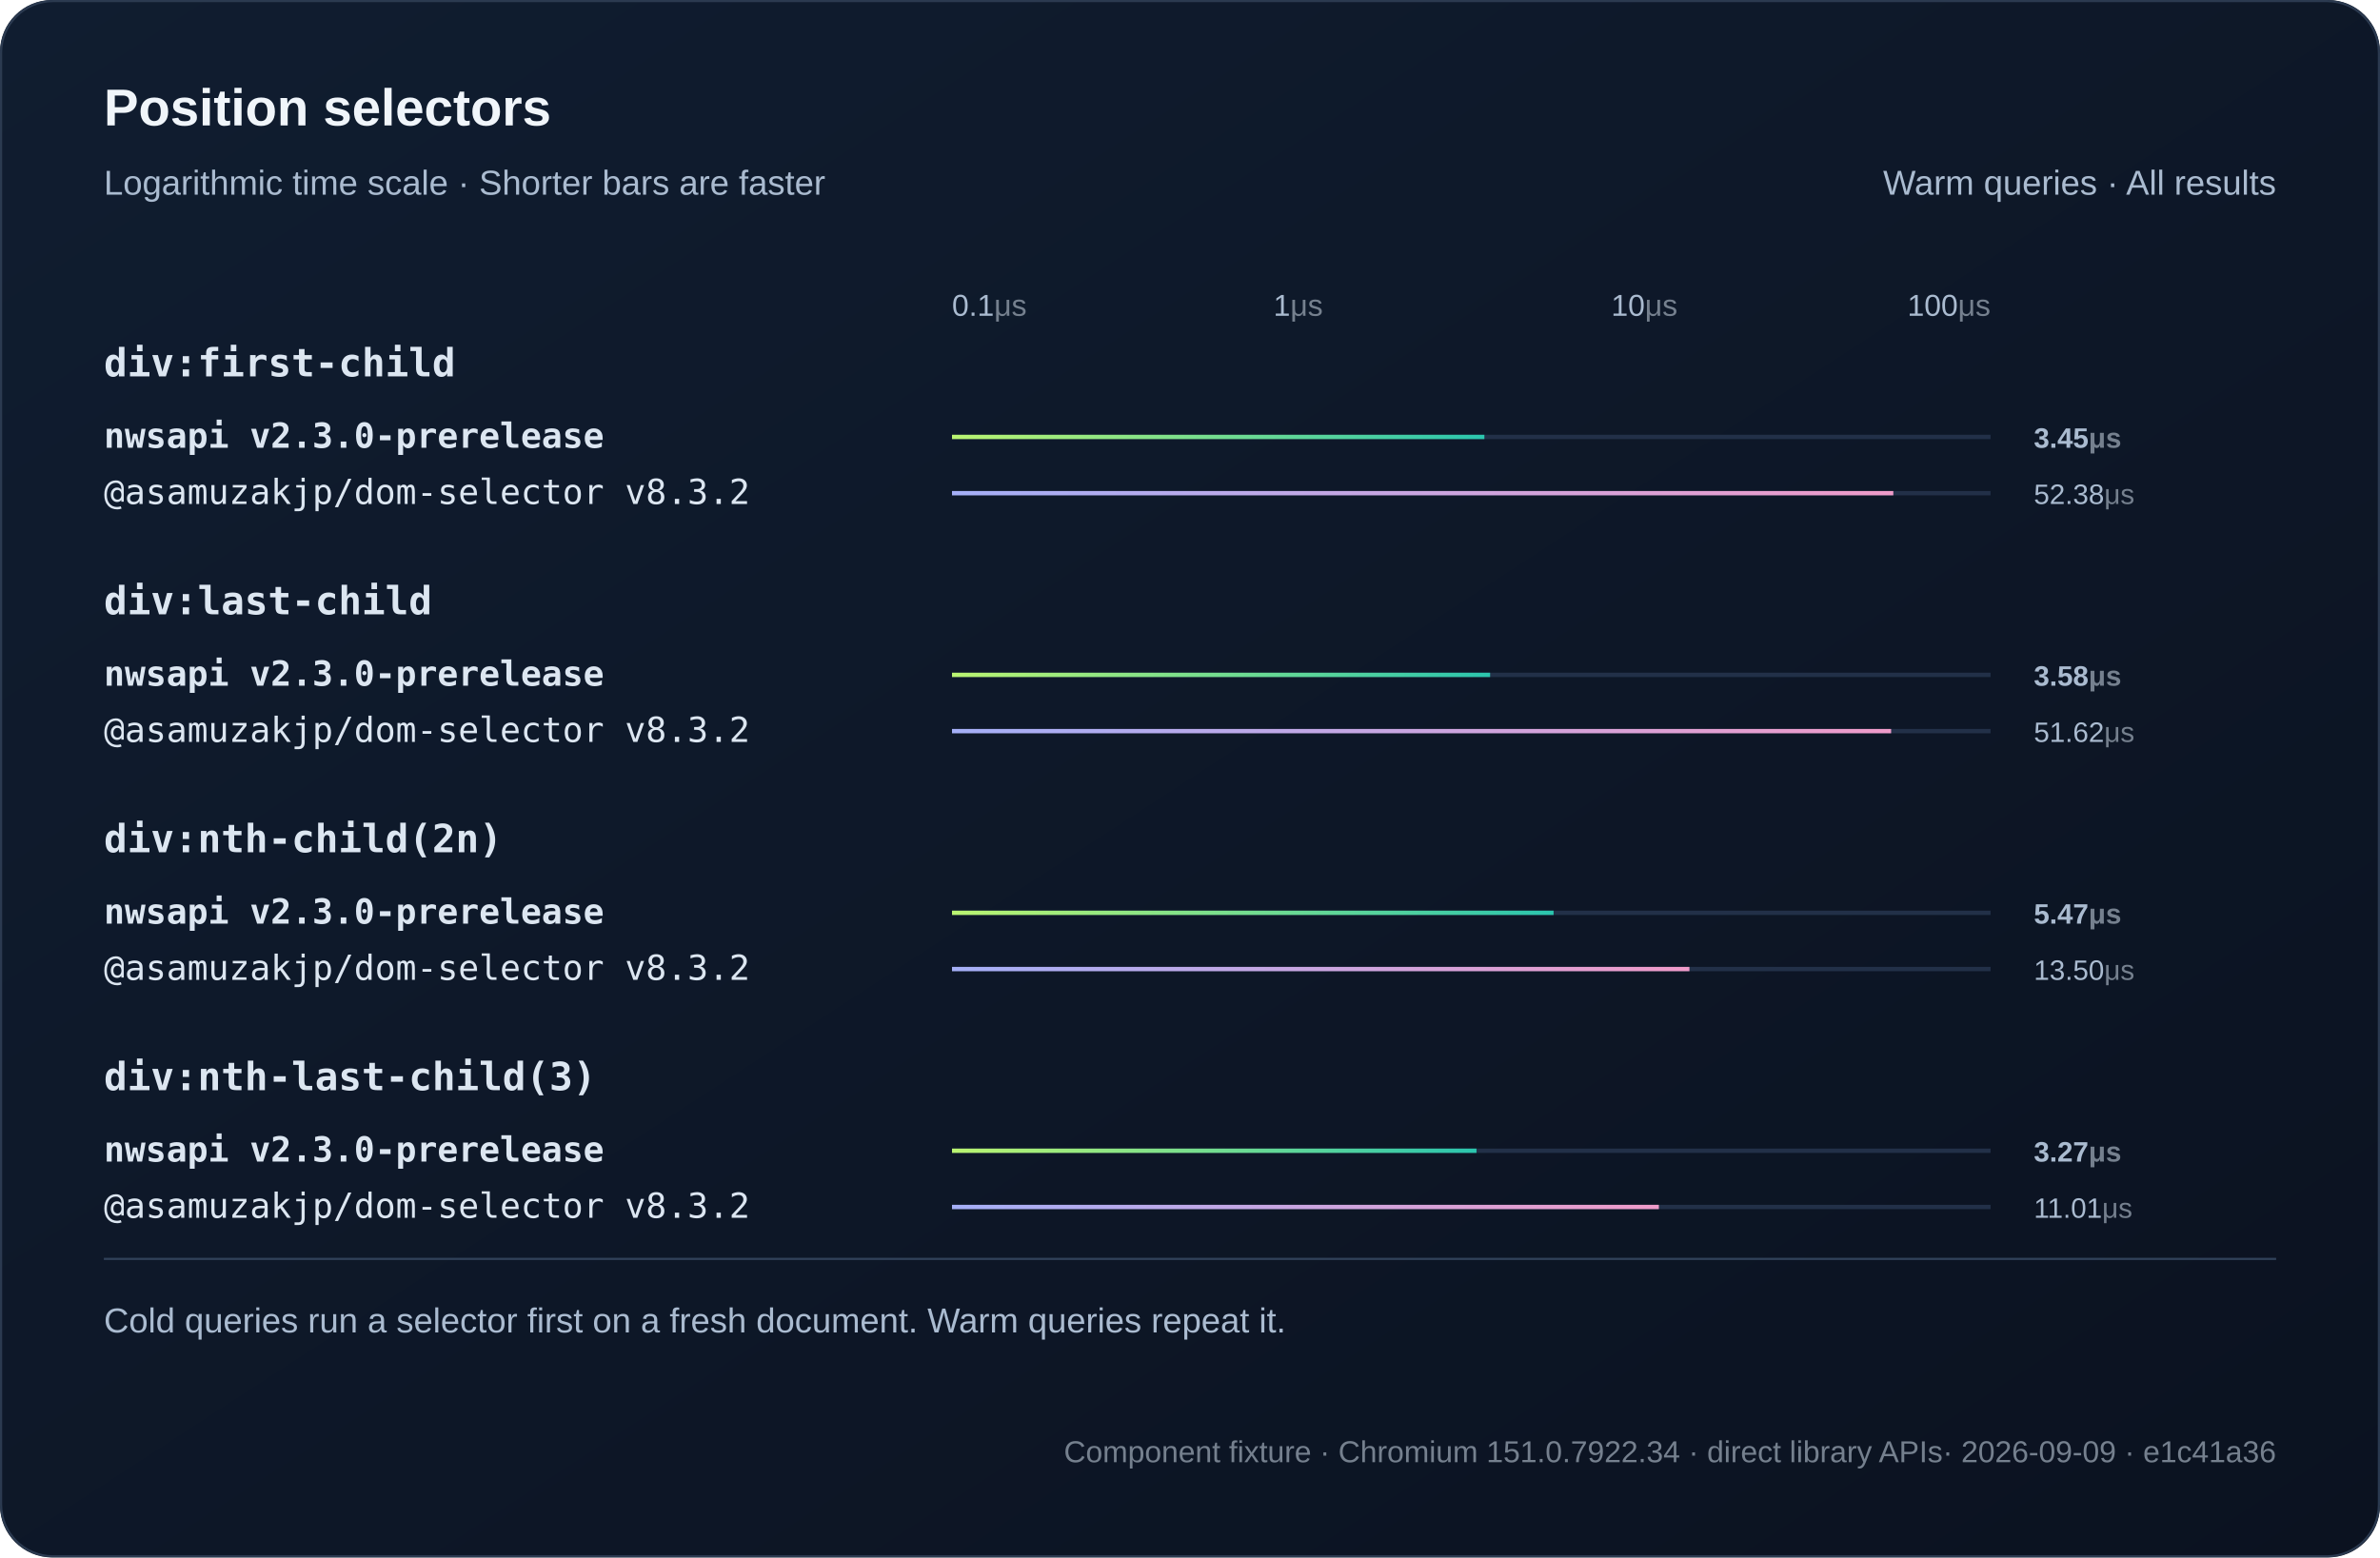
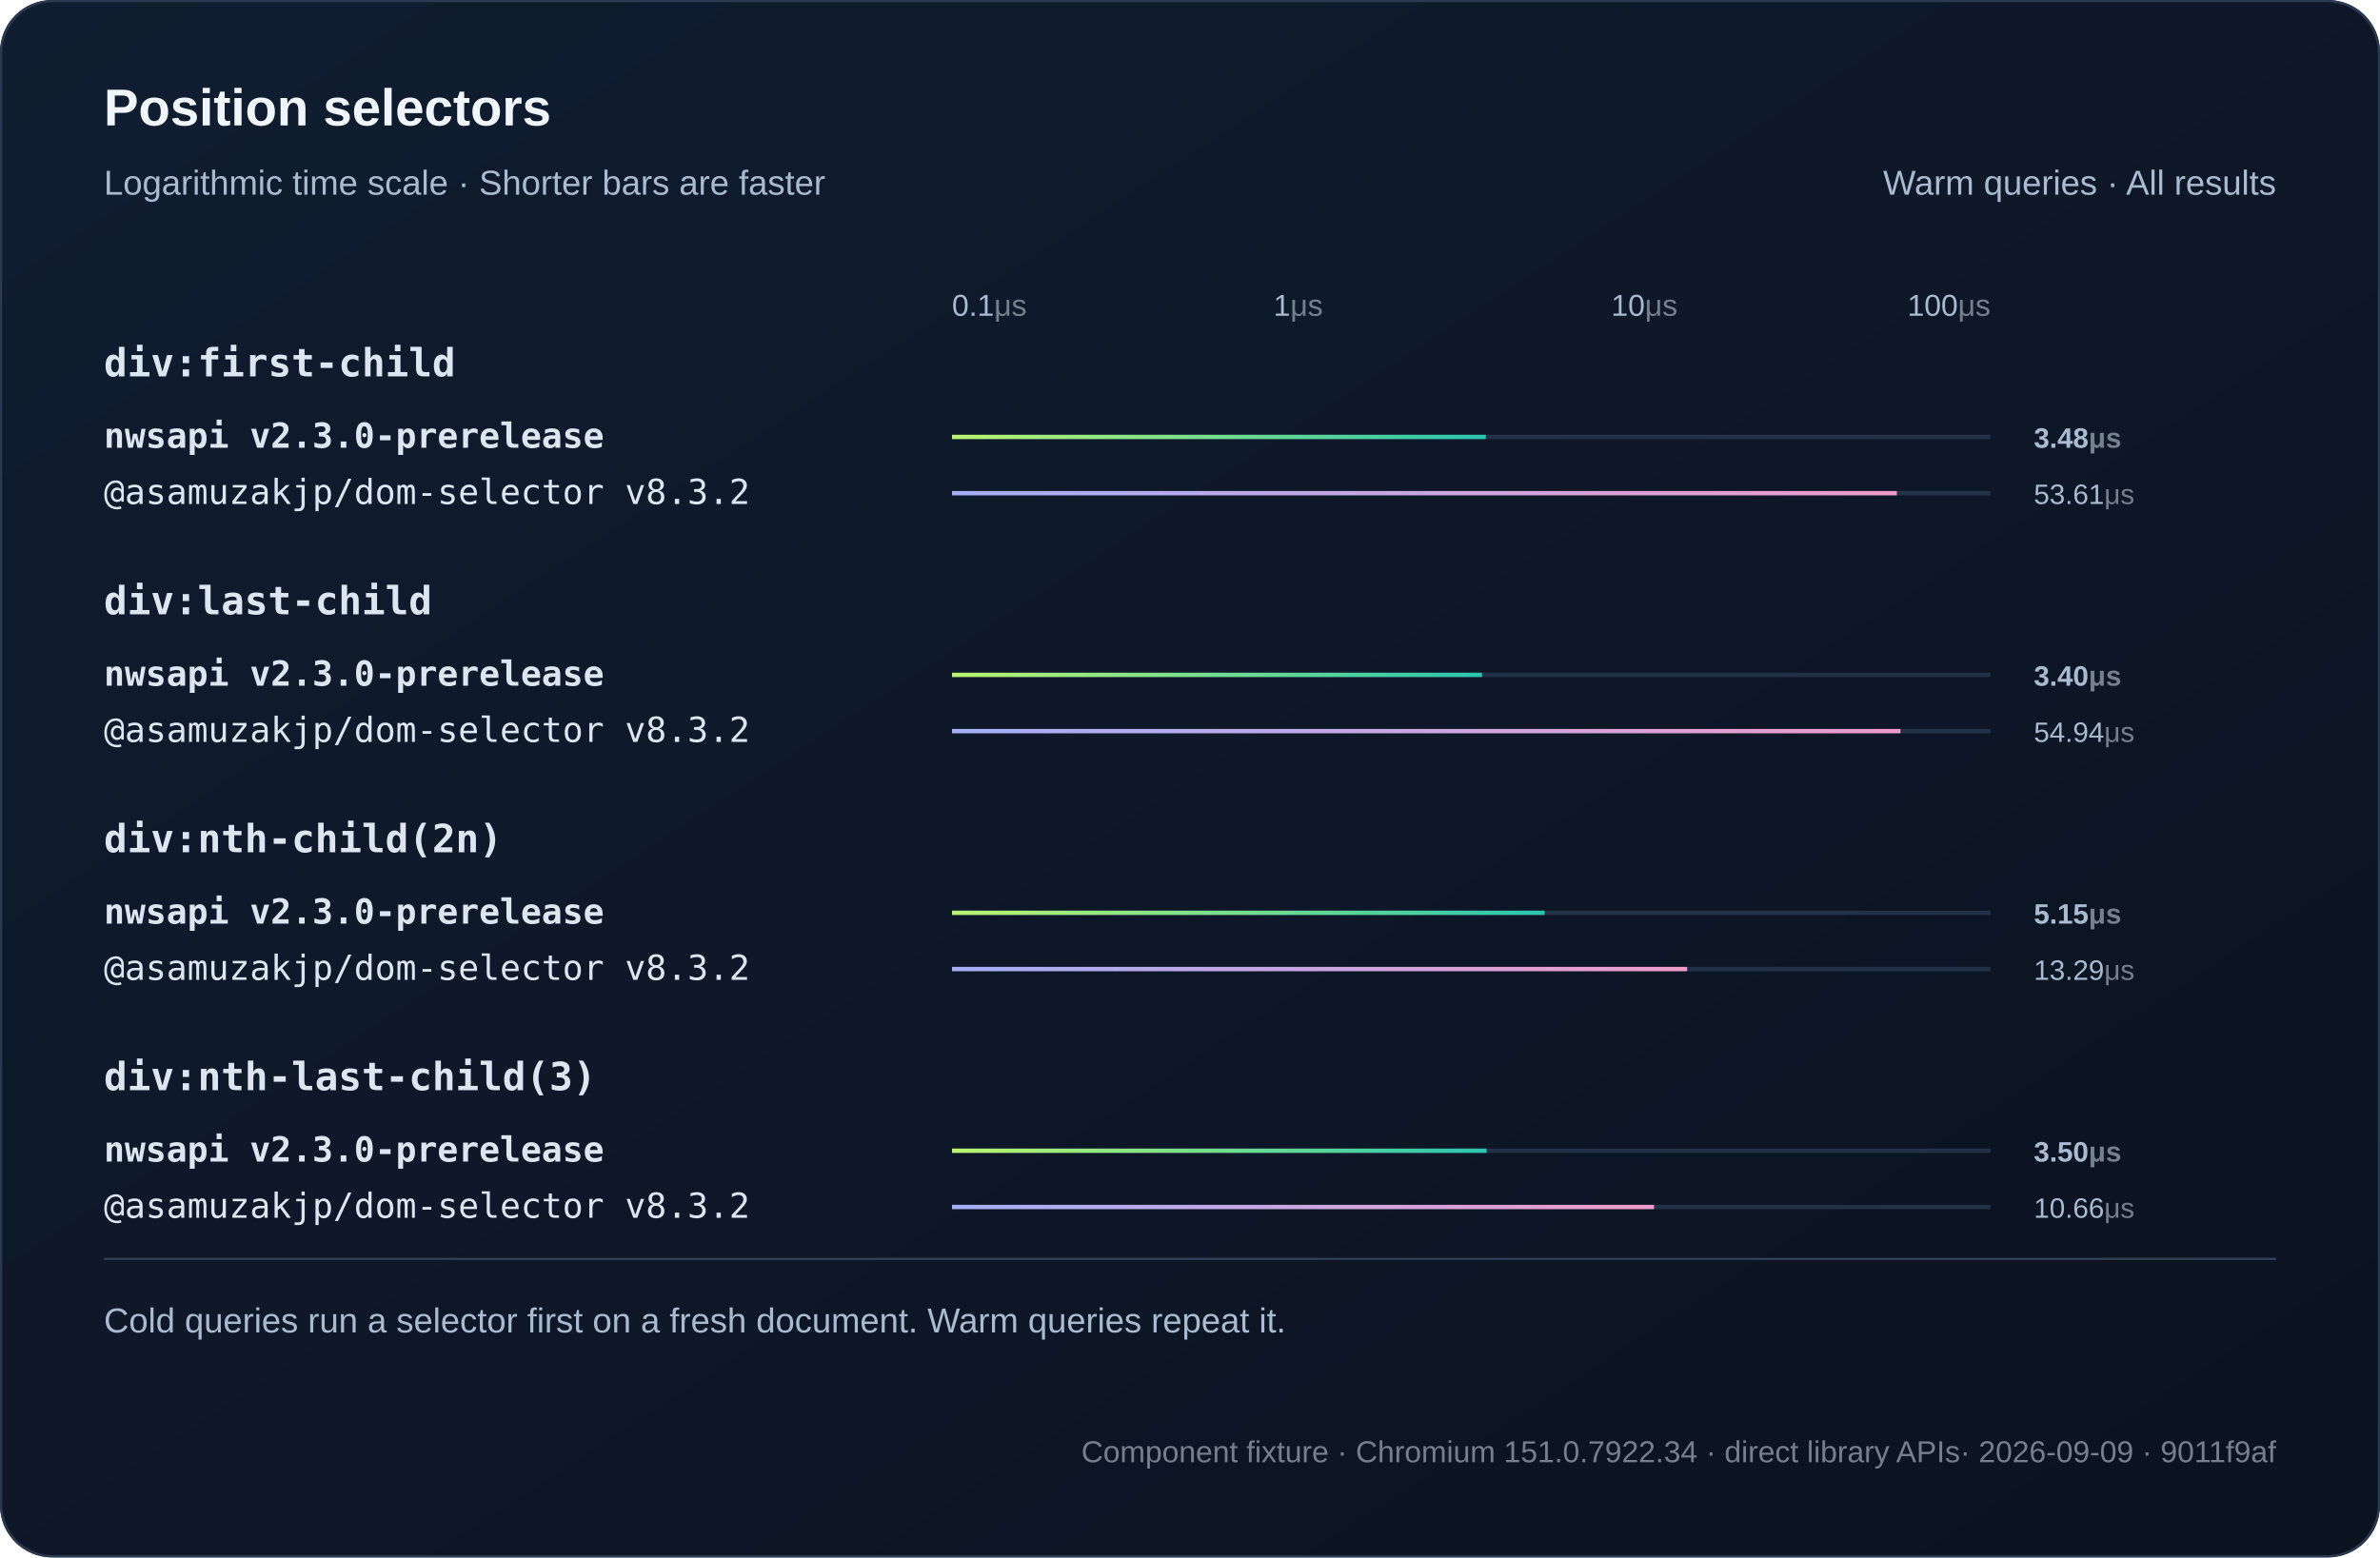
<svg xmlns="http://www.w3.org/2000/svg" width="1100" height="720" viewBox="0 0 1100 720" role="img">
  <defs>
    <linearGradient id="bg" x2="1" y2="1">
      <stop stop-color="#101d30" />
      <stop offset="1" stop-color="#0b1220" />
    </linearGradient>
    <linearGradient id="series0">
      <stop stop-color="#baf471" />
      <stop offset="1" stop-color="#2bc5ae" />
    </linearGradient>
    <linearGradient id="series1">
      <stop stop-color="#a4aff7" />
      <stop offset="1" stop-color="#ef9bc9" />
    </linearGradient>
  </defs>
  <style>text{font-family:Arial,Helvetica,sans-serif;fill:#f0f5fa}
.muted{fill:#aabbd0;font:16px Arial,Helvetica,sans-serif}
.code{font:18px Consolas,Menlo,monospace;fill:#dce6f1}
.note .code{font:16px Consolas,Menlo,monospace}
.metadata,.metadata .code{fill:#75808e;font-size:14px}
.chart-title{font-size:24px;font-weight:700}
.unit{fill:#75808e}
.package{font-family:Consolas,Menlo,monospace}
.comparison{font-size:14px;font-variant-numeric:tabular-nums}
.tick{fill:#aabbd0;font-size:12px}
.time{fill:#aabbd0;font-size:13px;font-variant-numeric:tabular-nums}
.engine{font-size:16px}.selector{font-weight:600}.tick{font-size:14px}.bar{transform-box:fill-box;transform-origin:left center;animation:fill 800ms ease-out both}@keyframes fill{from{transform:scaleX(0)}to{transform:scaleX(1)}}@media(prefers-reduced-motion:reduce){.bar{animation:none}}</style>
  <rect width="1100" height="720" rx="24" fill="url(#bg)" />
  <rect x=".5" y=".5" width="1099" height="719" rx="24" fill="none" stroke="#2b3a50" />
  <text x="48" y="58" class="chart-title">Position selectors</text>
  <text x="48" y="90" class="muted">Logarithmic time scale · Shorter bars are faster</text>
  <text x="1052" y="90" text-anchor="end" class="muted">Warm queries · All results</text>
  <text x="440" y="146" text-anchor="start" class="tick">0.1<tspan class="unit">μs</tspan>
  </text>
  <text x="600" y="146" text-anchor="middle" class="tick">1<tspan class="unit">μs</tspan>
  </text>
  <text x="760" y="146" text-anchor="middle" class="tick">10<tspan class="unit">μs</tspan>
  </text>
  <text x="920" y="146" text-anchor="end" class="tick">100<tspan class="unit">μs</tspan>
  </text>
  <text x="48" y="174" class="code selector">div:first-child</text>
  <g>
    <text x="48" y="207" class="code engine" style="font-weight:700">nwsapi v2.3.0-prerelease</text>
    <path d="M440 202h480" stroke="#223048" stroke-width="2" />
-     <rect class="bar" x="440" y="201" width="246.06" height="2" fill="url(#series0)" />
-     <text x="940" y="207" class="time" style="font-weight:700">3.45<tspan class="unit">μs</tspan>
+     <rect class="bar" x="440" y="201" width="246.73" height="2" fill="url(#series0)" />
+     <text x="940" y="207" class="time" style="font-weight:700">3.48<tspan class="unit">μs</tspan>
    </text>
  </g>
  <g>
    <text x="48" y="233" class="code engine">@asamuzakjp/dom-selector v8.3.2</text>
    <path d="M440 228h480" stroke="#223048" stroke-width="2" />
-     <rect class="bar" x="440" y="227" width="435.06" height="2" fill="url(#series1)" />
-     <text x="940" y="233" class="time">52.38<tspan class="unit">μs</tspan>
+     <rect class="bar" x="440" y="227" width="436.69" height="2" fill="url(#series1)" />
+     <text x="940" y="233" class="time">53.61<tspan class="unit">μs</tspan>
    </text>
  </g>
  <text x="48" y="284" class="code selector">div:last-child</text>
  <g>
    <text x="48" y="317" class="code engine" style="font-weight:700">nwsapi v2.3.0-prerelease</text>
    <path d="M440 312h480" stroke="#223048" stroke-width="2" />
-     <rect class="bar" x="440" y="311" width="248.71" height="2" fill="url(#series0)" />
-     <text x="940" y="317" class="time" style="font-weight:700">3.58<tspan class="unit">μs</tspan>
+     <rect class="bar" x="440" y="311" width="244.96" height="2" fill="url(#series0)" />
+     <text x="940" y="317" class="time" style="font-weight:700">3.40<tspan class="unit">μs</tspan>
    </text>
  </g>
  <g>
    <text x="48" y="343" class="code engine">@asamuzakjp/dom-selector v8.3.2</text>
    <path d="M440 338h480" stroke="#223048" stroke-width="2" />
-     <rect class="bar" x="440" y="337" width="434.05" height="2" fill="url(#series1)" />
-     <text x="940" y="343" class="time">51.62<tspan class="unit">μs</tspan>
+     <rect class="bar" x="440" y="337" width="438.39" height="2" fill="url(#series1)" />
+     <text x="940" y="343" class="time">54.94<tspan class="unit">μs</tspan>
    </text>
  </g>
  <text x="48" y="394" class="code selector">div:nth-child(2n)</text>
  <g>
    <text x="48" y="427" class="code engine" style="font-weight:700">nwsapi v2.3.0-prerelease</text>
    <path d="M440 422h480" stroke="#223048" stroke-width="2" />
-     <rect class="bar" x="440" y="421" width="278.04" height="2" fill="url(#series0)" />
-     <text x="940" y="427" class="time" style="font-weight:700">5.47<tspan class="unit">μs</tspan>
+     <rect class="bar" x="440" y="421" width="273.92" height="2" fill="url(#series0)" />
+     <text x="940" y="427" class="time" style="font-weight:700">5.15<tspan class="unit">μs</tspan>
    </text>
  </g>
  <g>
    <text x="48" y="453" class="code engine">@asamuzakjp/dom-selector v8.3.2</text>
    <path d="M440 448h480" stroke="#223048" stroke-width="2" />
-     <rect class="bar" x="440" y="447" width="340.83" height="2" fill="url(#series1)" />
-     <text x="940" y="453" class="time">13.50<tspan class="unit">μs</tspan>
+     <rect class="bar" x="440" y="447" width="339.76" height="2" fill="url(#series1)" />
+     <text x="940" y="453" class="time">13.29<tspan class="unit">μs</tspan>
    </text>
  </g>
  <text x="48" y="504" class="code selector">div:nth-last-child(3)</text>
  <g>
    <text x="48" y="537" class="code engine" style="font-weight:700">nwsapi v2.3.0-prerelease</text>
    <path d="M440 532h480" stroke="#223048" stroke-width="2" />
-     <rect class="bar" x="440" y="531" width="242.41" height="2" fill="url(#series0)" />
-     <text x="940" y="537" class="time" style="font-weight:700">3.27<tspan class="unit">μs</tspan>
+     <rect class="bar" x="440" y="531" width="247.08" height="2" fill="url(#series0)" />
+     <text x="940" y="537" class="time" style="font-weight:700">3.50<tspan class="unit">μs</tspan>
    </text>
  </g>
  <g>
    <text x="48" y="563" class="code engine">@asamuzakjp/dom-selector v8.3.2</text>
    <path d="M440 558h480" stroke="#223048" stroke-width="2" />
-     <rect class="bar" x="440" y="557" width="326.7" height="2" fill="url(#series1)" />
-     <text x="940" y="563" class="time">11.01<tspan class="unit">μs</tspan>
+     <rect class="bar" x="440" y="557" width="324.46" height="2" fill="url(#series1)" />
+     <text x="940" y="563" class="time">10.66<tspan class="unit">μs</tspan>
    </text>
  </g>
  <path d="M48 582h1004" stroke="#304159" />
  <text x="48" y="616" class="muted">Cold queries run a selector first on a fresh document. Warm queries repeat it.</text>
-   <text x="1052" y="676" text-anchor="end" class="muted note metadata">Component fixture · Chromium 151.0.7922.34 · direct library APIs<tspan fill="#75808e"> · 2026-09-09 · e1c41a36</tspan>
+   <text x="1052" y="676" text-anchor="end" class="muted note metadata">Component fixture · Chromium 151.0.7922.34 · direct library APIs<tspan fill="#75808e"> · 2026-09-09 · 9011f9af</tspan>
  </text>
</svg>
